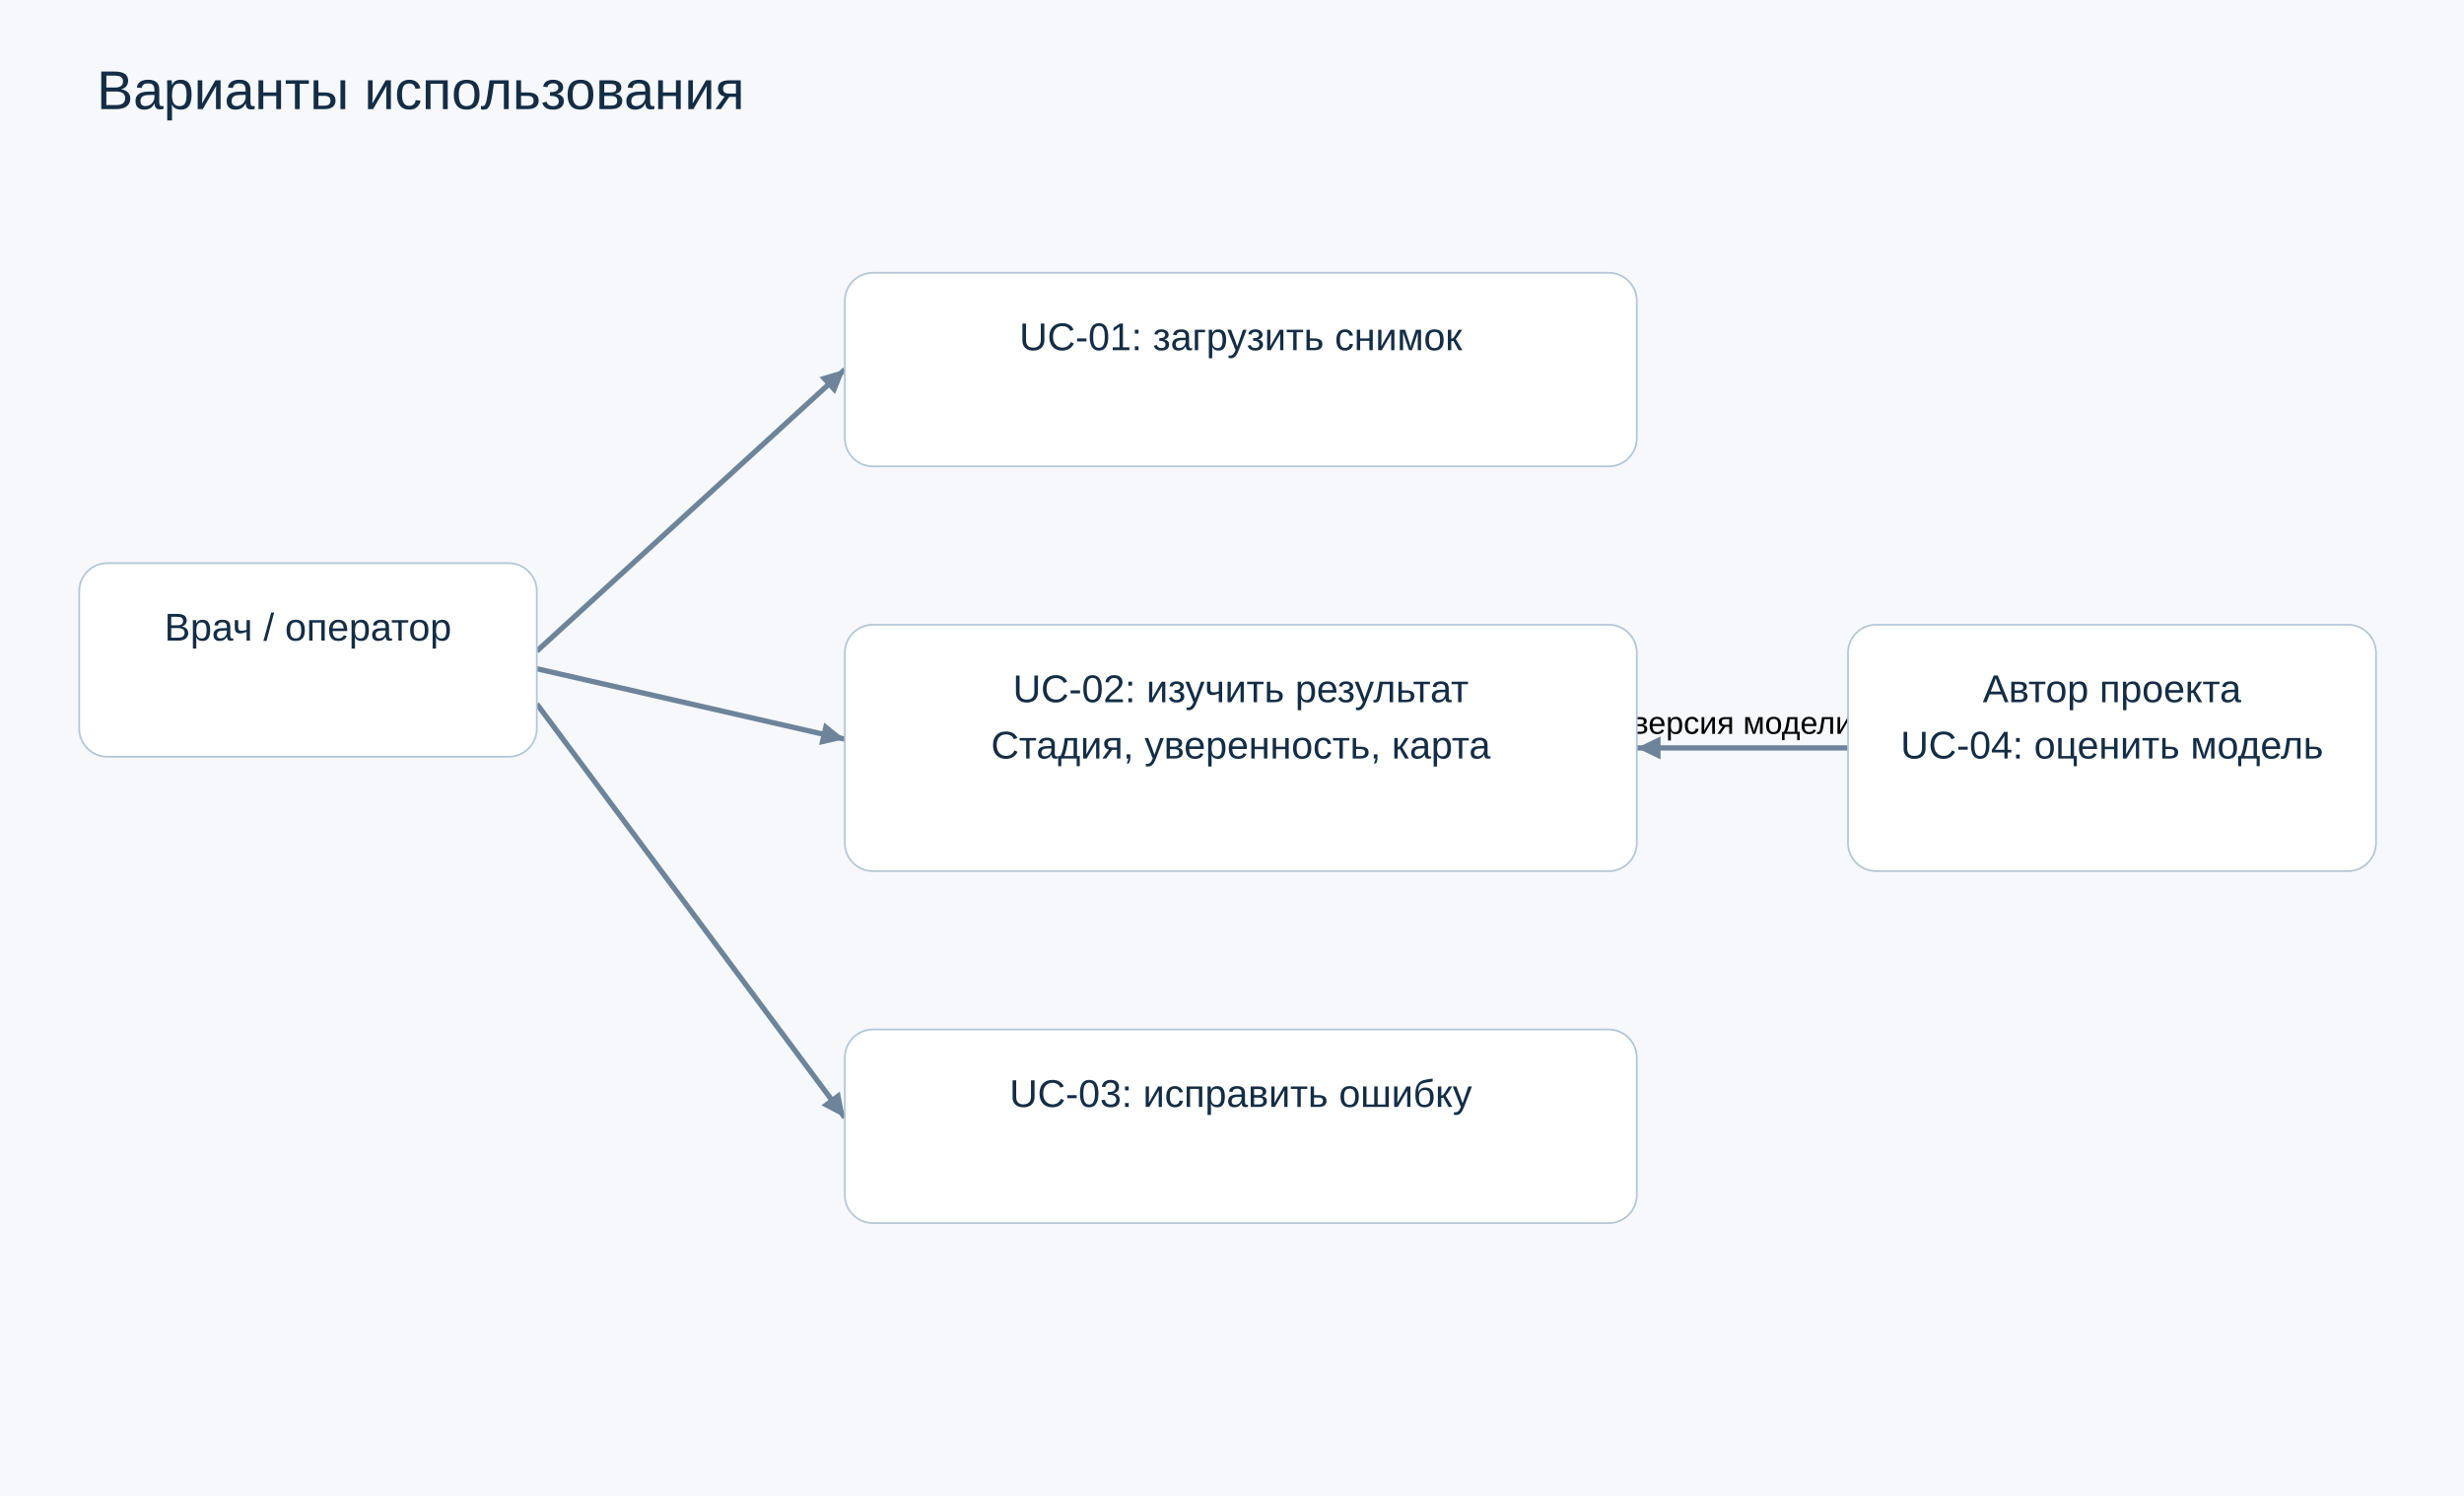
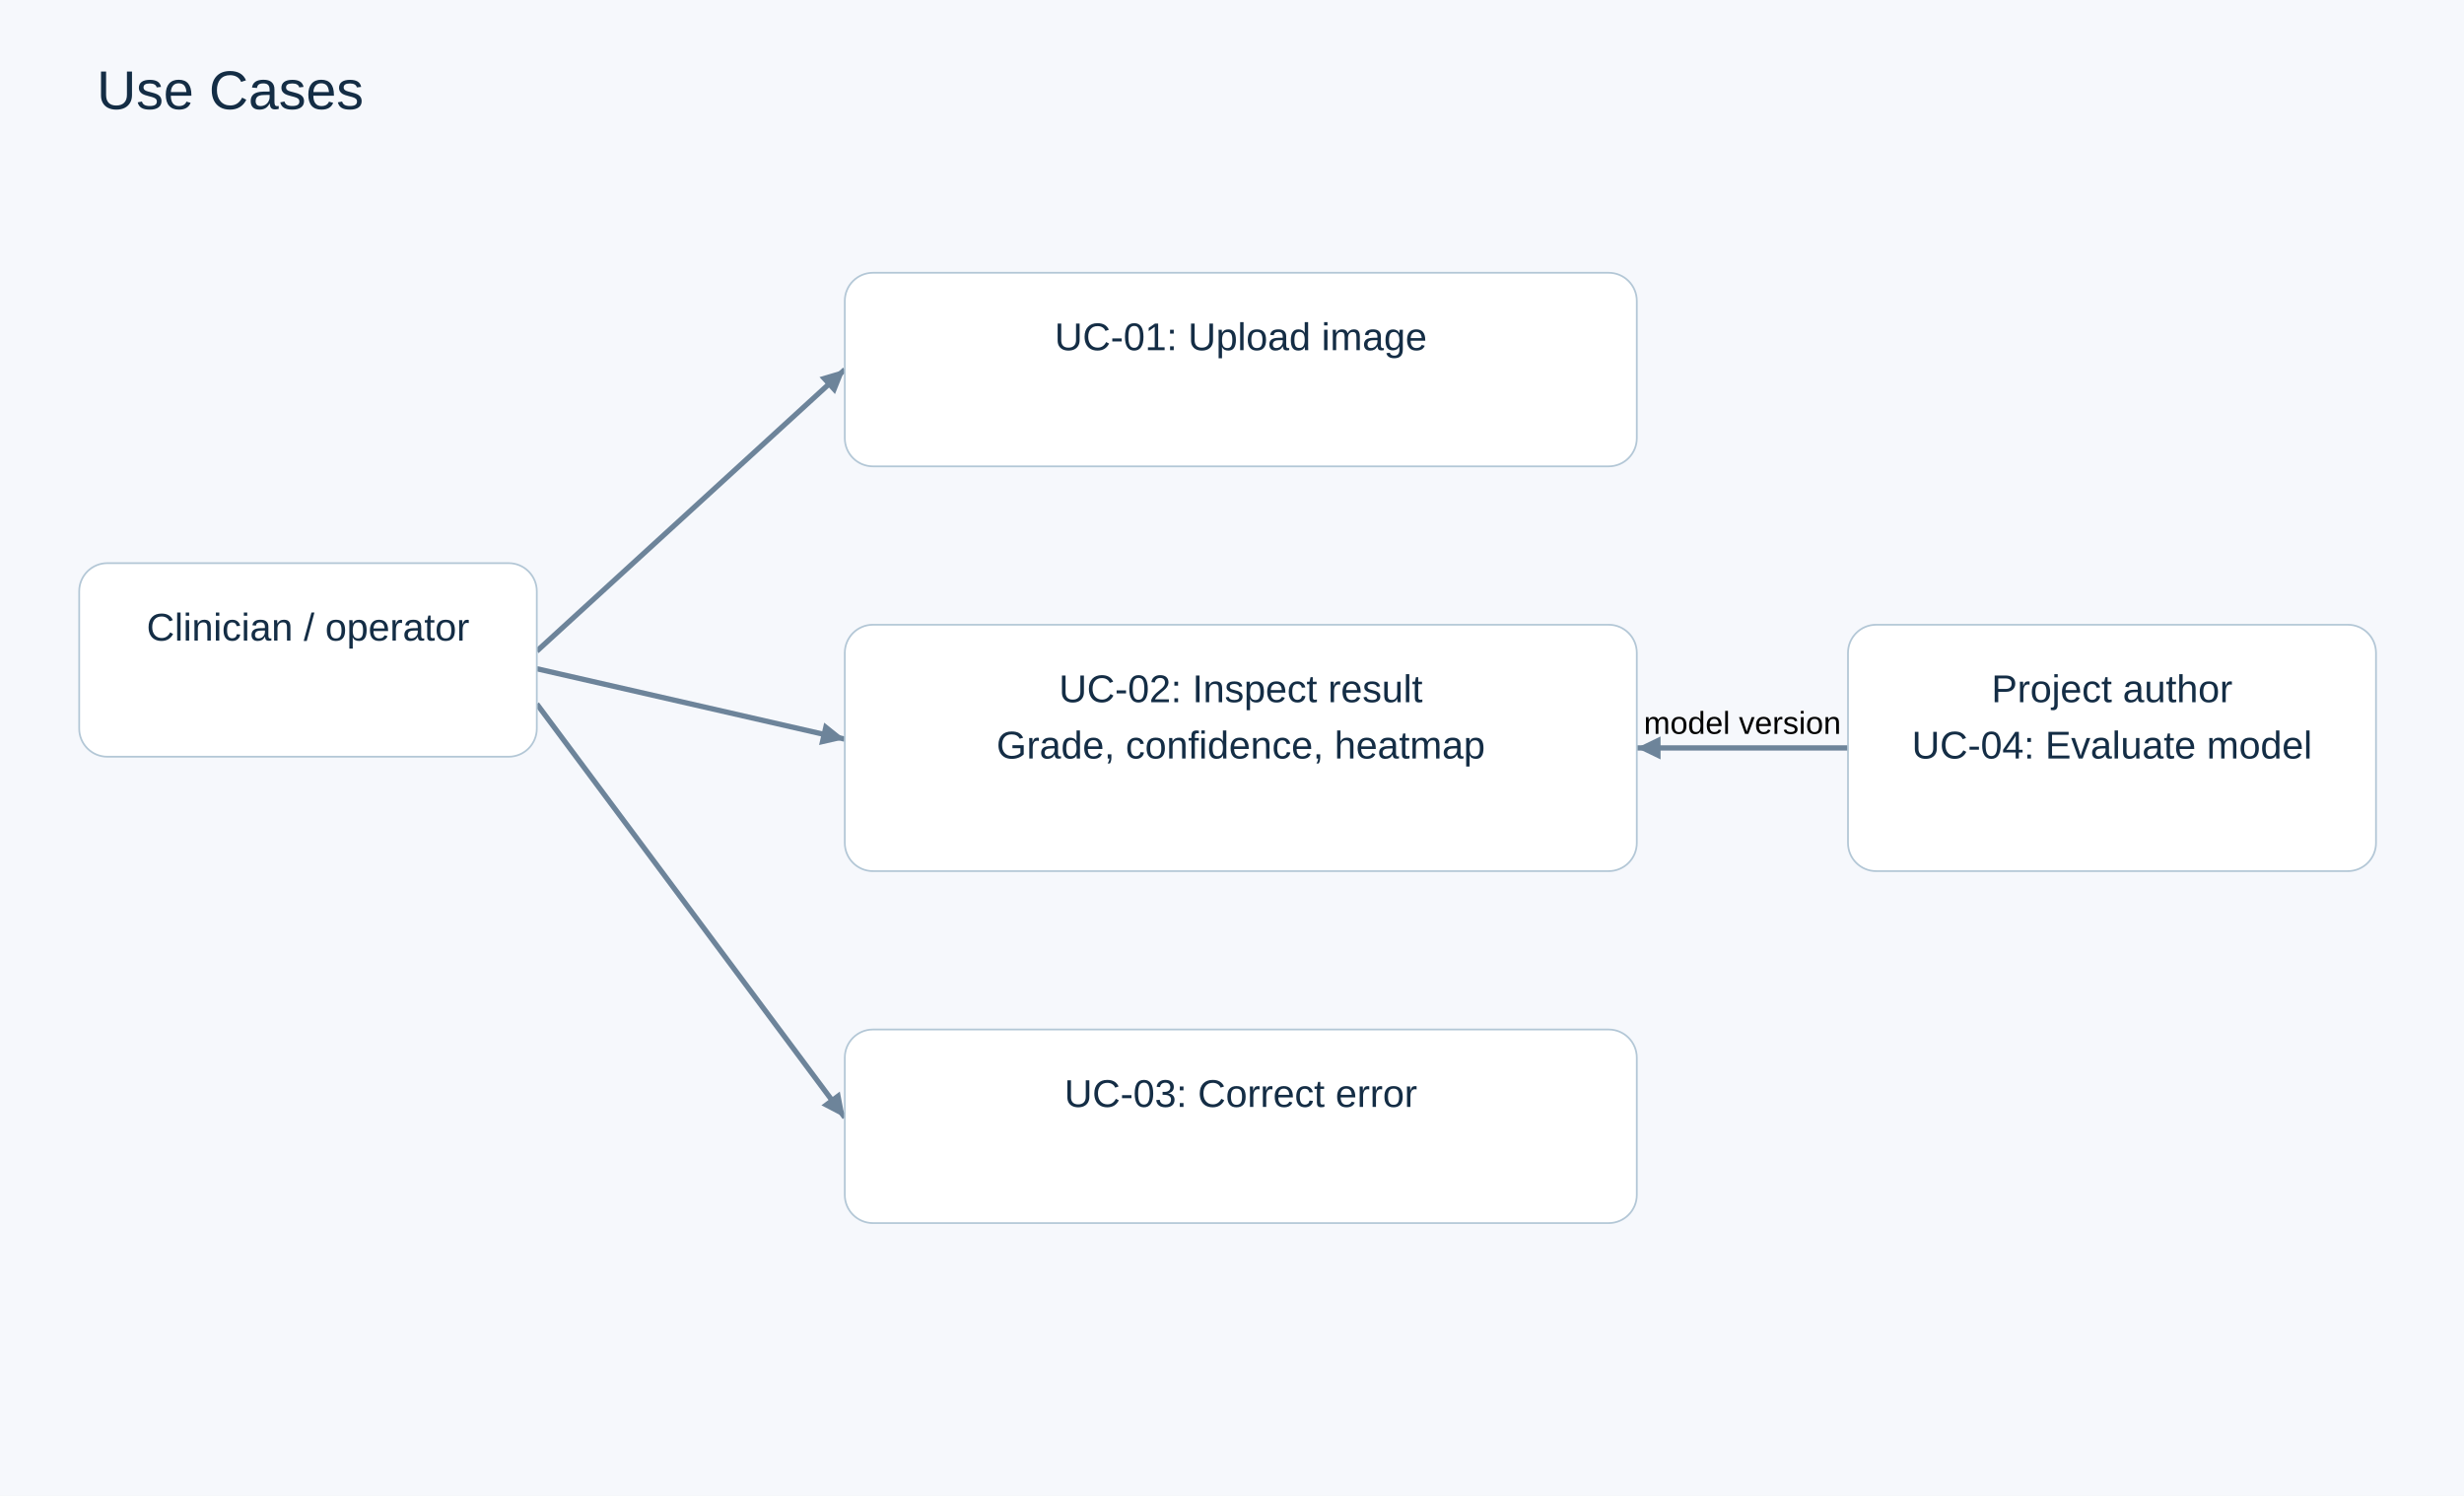
<svg xmlns="http://www.w3.org/2000/svg" width="1400" height="850" viewBox="0 0 1400 850">
  <rect width="1400" height="850" fill="#f6f8fc" />
-   <text x="55" y="62" font-size="31" font-family="Arial" fill="#142d45">Варианты использования</text>
+   <text x="55" y="62" font-size="31" font-family="Arial" fill="#142d45">Use Cases</text>
  <path d="M305,370 L480,210" stroke="#6d849a" stroke-width="3" />
  <polygon points="480,210 474.434,223.929 465.629,214.299" fill="#6d849a" />
  <path d="M305,380 L480,420" stroke="#6d849a" stroke-width="3" />
  <polygon points="480,420 465.379,423.351 468.287,410.63" fill="#6d849a" />
  <path d="M305,400 L480,635" stroke="#6d849a" stroke-width="3" />
  <polygon points="480,635 466.7,628.064 477.166,620.27" fill="#6d849a" />
  <path d="M1050,425 L930,425" stroke="#6d849a" stroke-width="3" />
  <polygon points="930,425 943.507,418.476 943.507,431.524" fill="#6d849a" />
-   <text x="990.0" y="417.0" text-anchor="middle" font-size="18" font-family="Arial">версия модели</text>
+   <text x="990.0" y="417.0" text-anchor="middle" font-size="18" font-family="Arial">model version</text>
  <rect x="45" y="320" width="260" height="110" rx="16" fill="white" stroke="#b3c7d6" />
-   <text x="175.0" y="364" text-anchor="middle" font-family="Arial" font-size="22" fill="#142d45">Врач / оператор</text>
+   <text x="175.0" y="364" text-anchor="middle" font-family="Arial" font-size="22" fill="#142d45">Clinician / operator</text>
  <rect x="480" y="155" width="450" height="110" rx="16" fill="white" stroke="#b3c7d6" />
-   <text x="705.0" y="199" text-anchor="middle" font-family="Arial" font-size="22" fill="#142d45">UC-01: загрузить снимок</text>
+   <text x="705.0" y="199" text-anchor="middle" font-family="Arial" font-size="22" fill="#142d45">UC-01: Upload image</text>
  <rect x="480" y="355" width="450" height="140" rx="16" fill="white" stroke="#b3c7d6" />
-   <text x="705.0" y="399" text-anchor="middle" font-family="Arial" font-size="22" fill="#142d45">UC-02: изучить результат</text>
-   <text x="705.0" y="431" text-anchor="middle" font-family="Arial" font-size="22" fill="#142d45">Стадия, уверенность, карта</text>
+   <text x="705.0" y="399" text-anchor="middle" font-family="Arial" font-size="22" fill="#142d45">UC-02: Inspect result</text>
+   <text x="705.0" y="431" text-anchor="middle" font-family="Arial" font-size="22" fill="#142d45">Grade, confidence, heatmap</text>
  <rect x="480" y="585" width="450" height="110" rx="16" fill="white" stroke="#b3c7d6" />
-   <text x="705.0" y="629" text-anchor="middle" font-family="Arial" font-size="22" fill="#142d45">UC-03: исправить ошибку</text>
+   <text x="705.0" y="629" text-anchor="middle" font-family="Arial" font-size="22" fill="#142d45">UC-03: Correct error</text>
  <rect x="1050" y="355" width="300" height="140" rx="16" fill="white" stroke="#b3c7d6" />
-   <text x="1200.0" y="399" text-anchor="middle" font-family="Arial" font-size="22" fill="#142d45">Автор проекта</text>
-   <text x="1200.0" y="431" text-anchor="middle" font-family="Arial" font-size="22" fill="#142d45">UC-04: оценить модель</text>
+   <text x="1200.0" y="399" text-anchor="middle" font-family="Arial" font-size="22" fill="#142d45">Project author</text>
+   <text x="1200.0" y="431" text-anchor="middle" font-family="Arial" font-size="22" fill="#142d45">UC-04: Evaluate model</text>
</svg>
